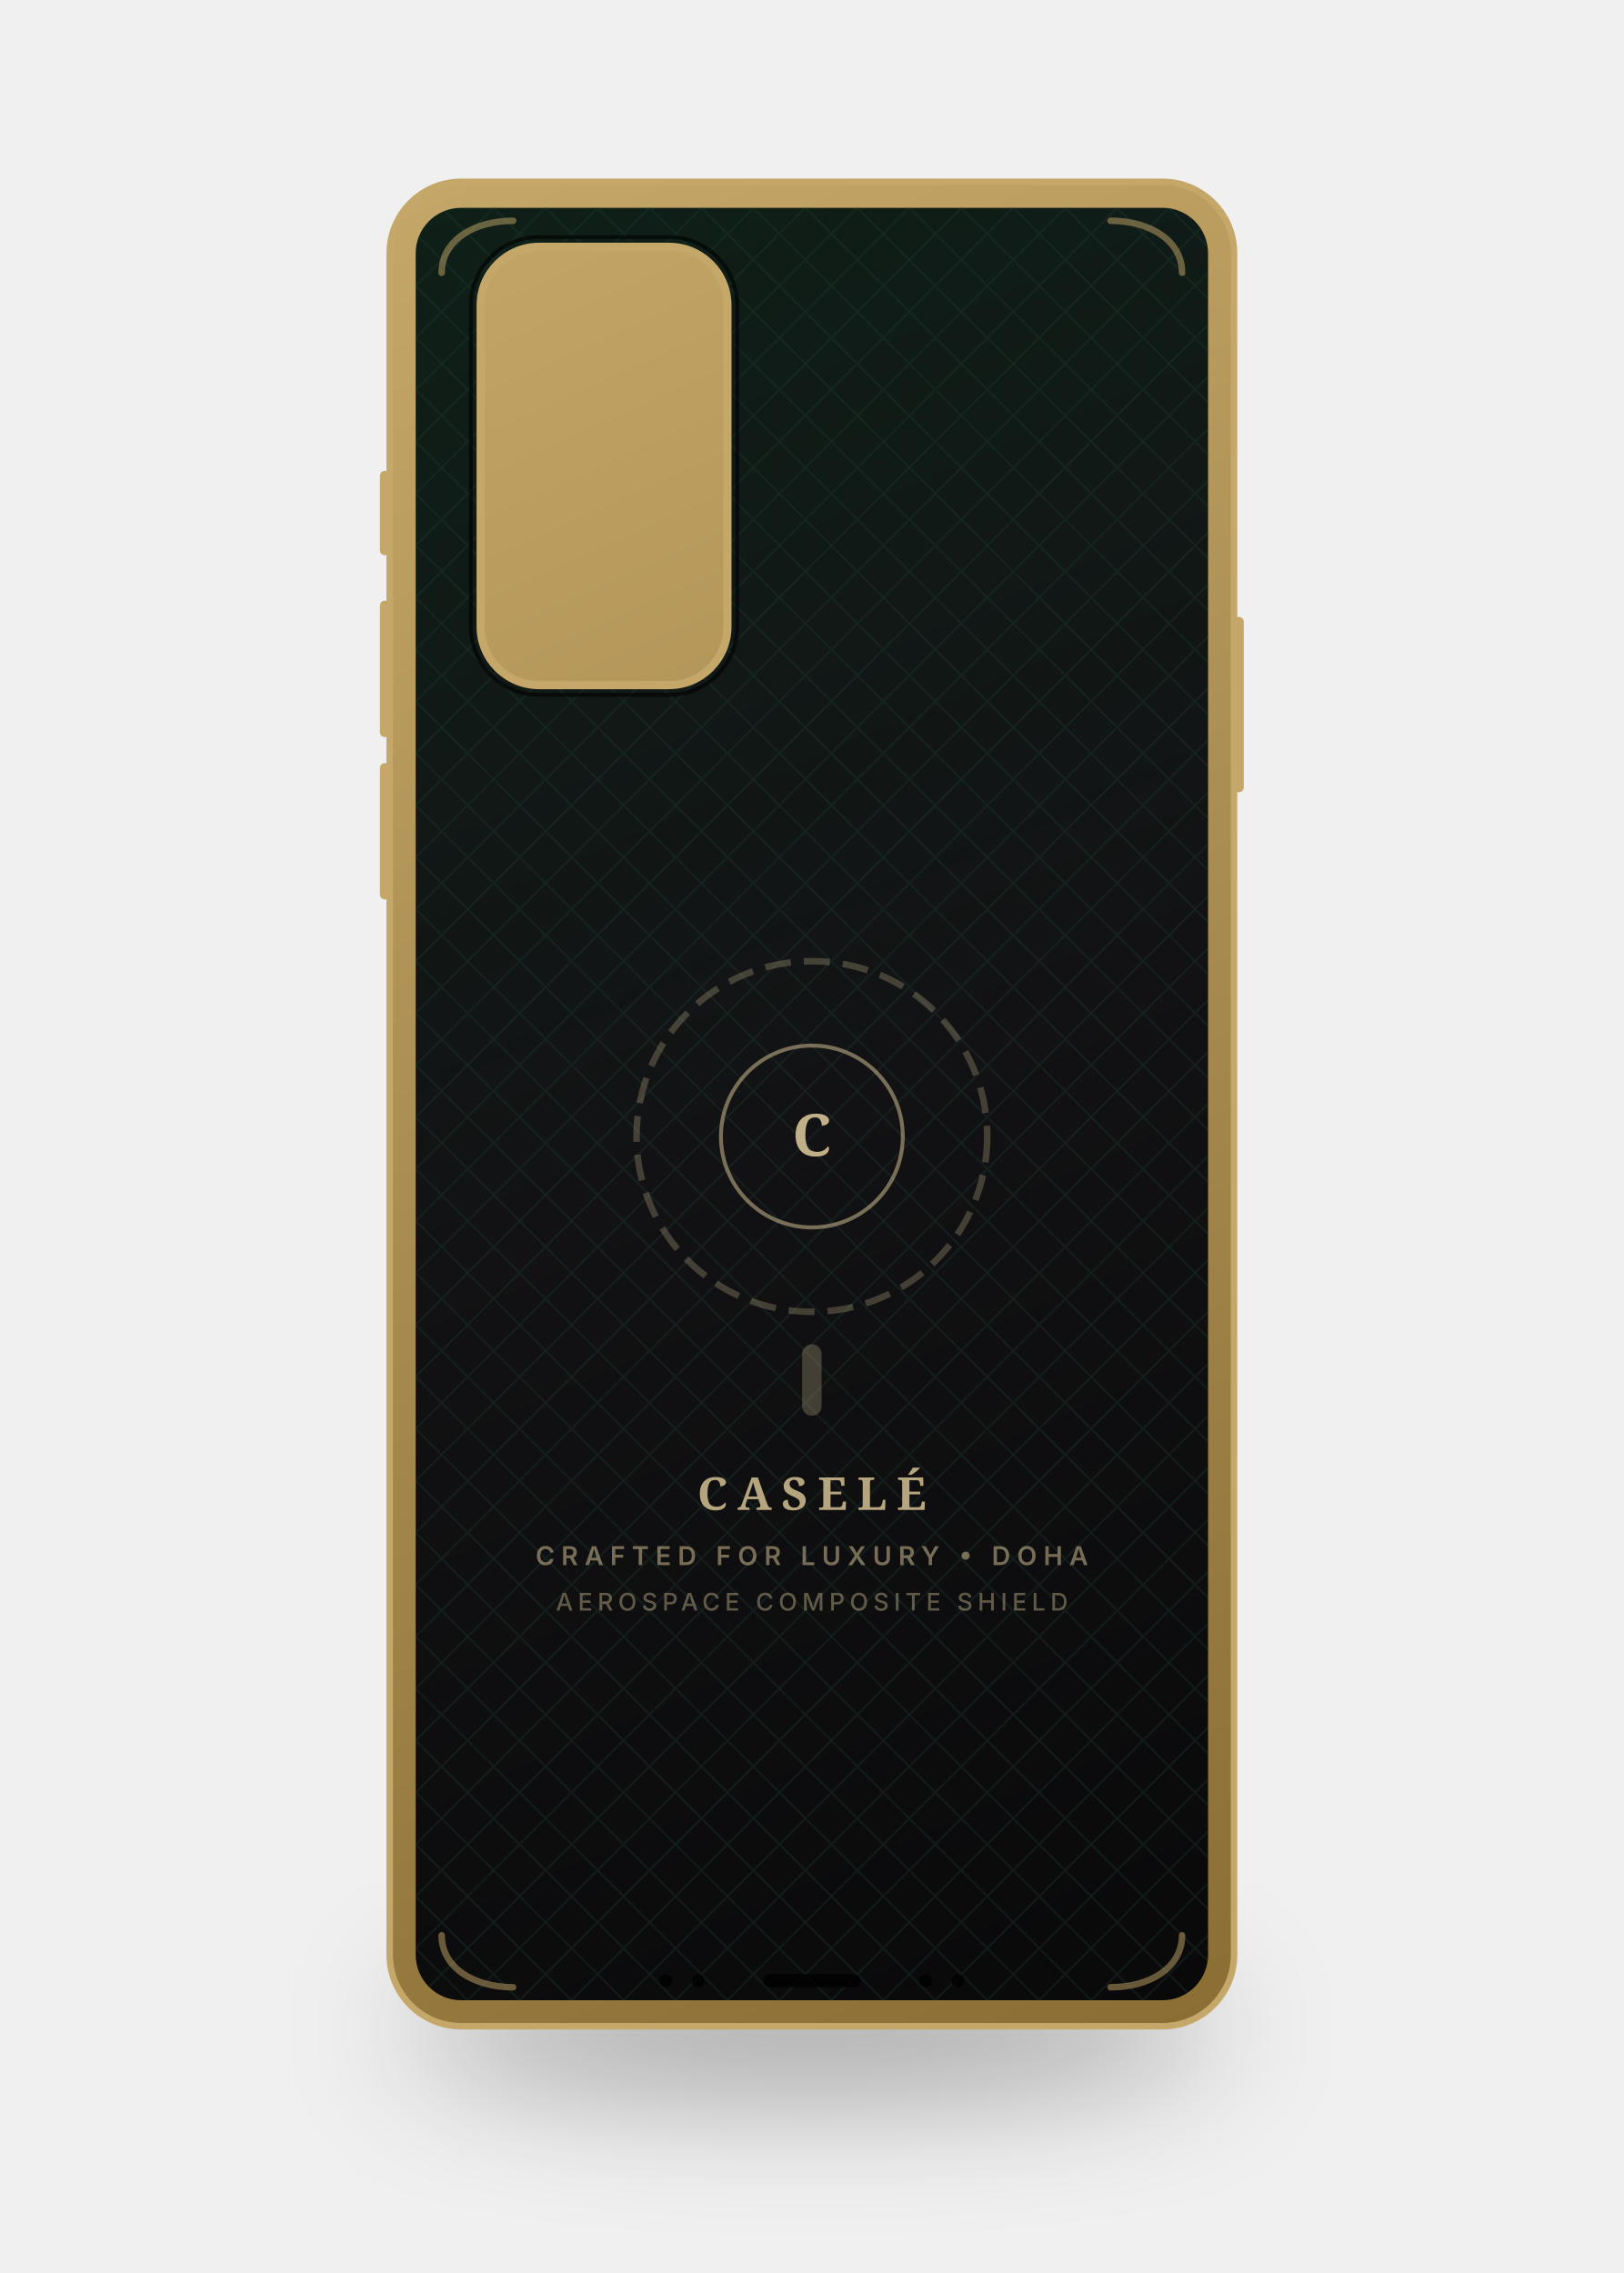
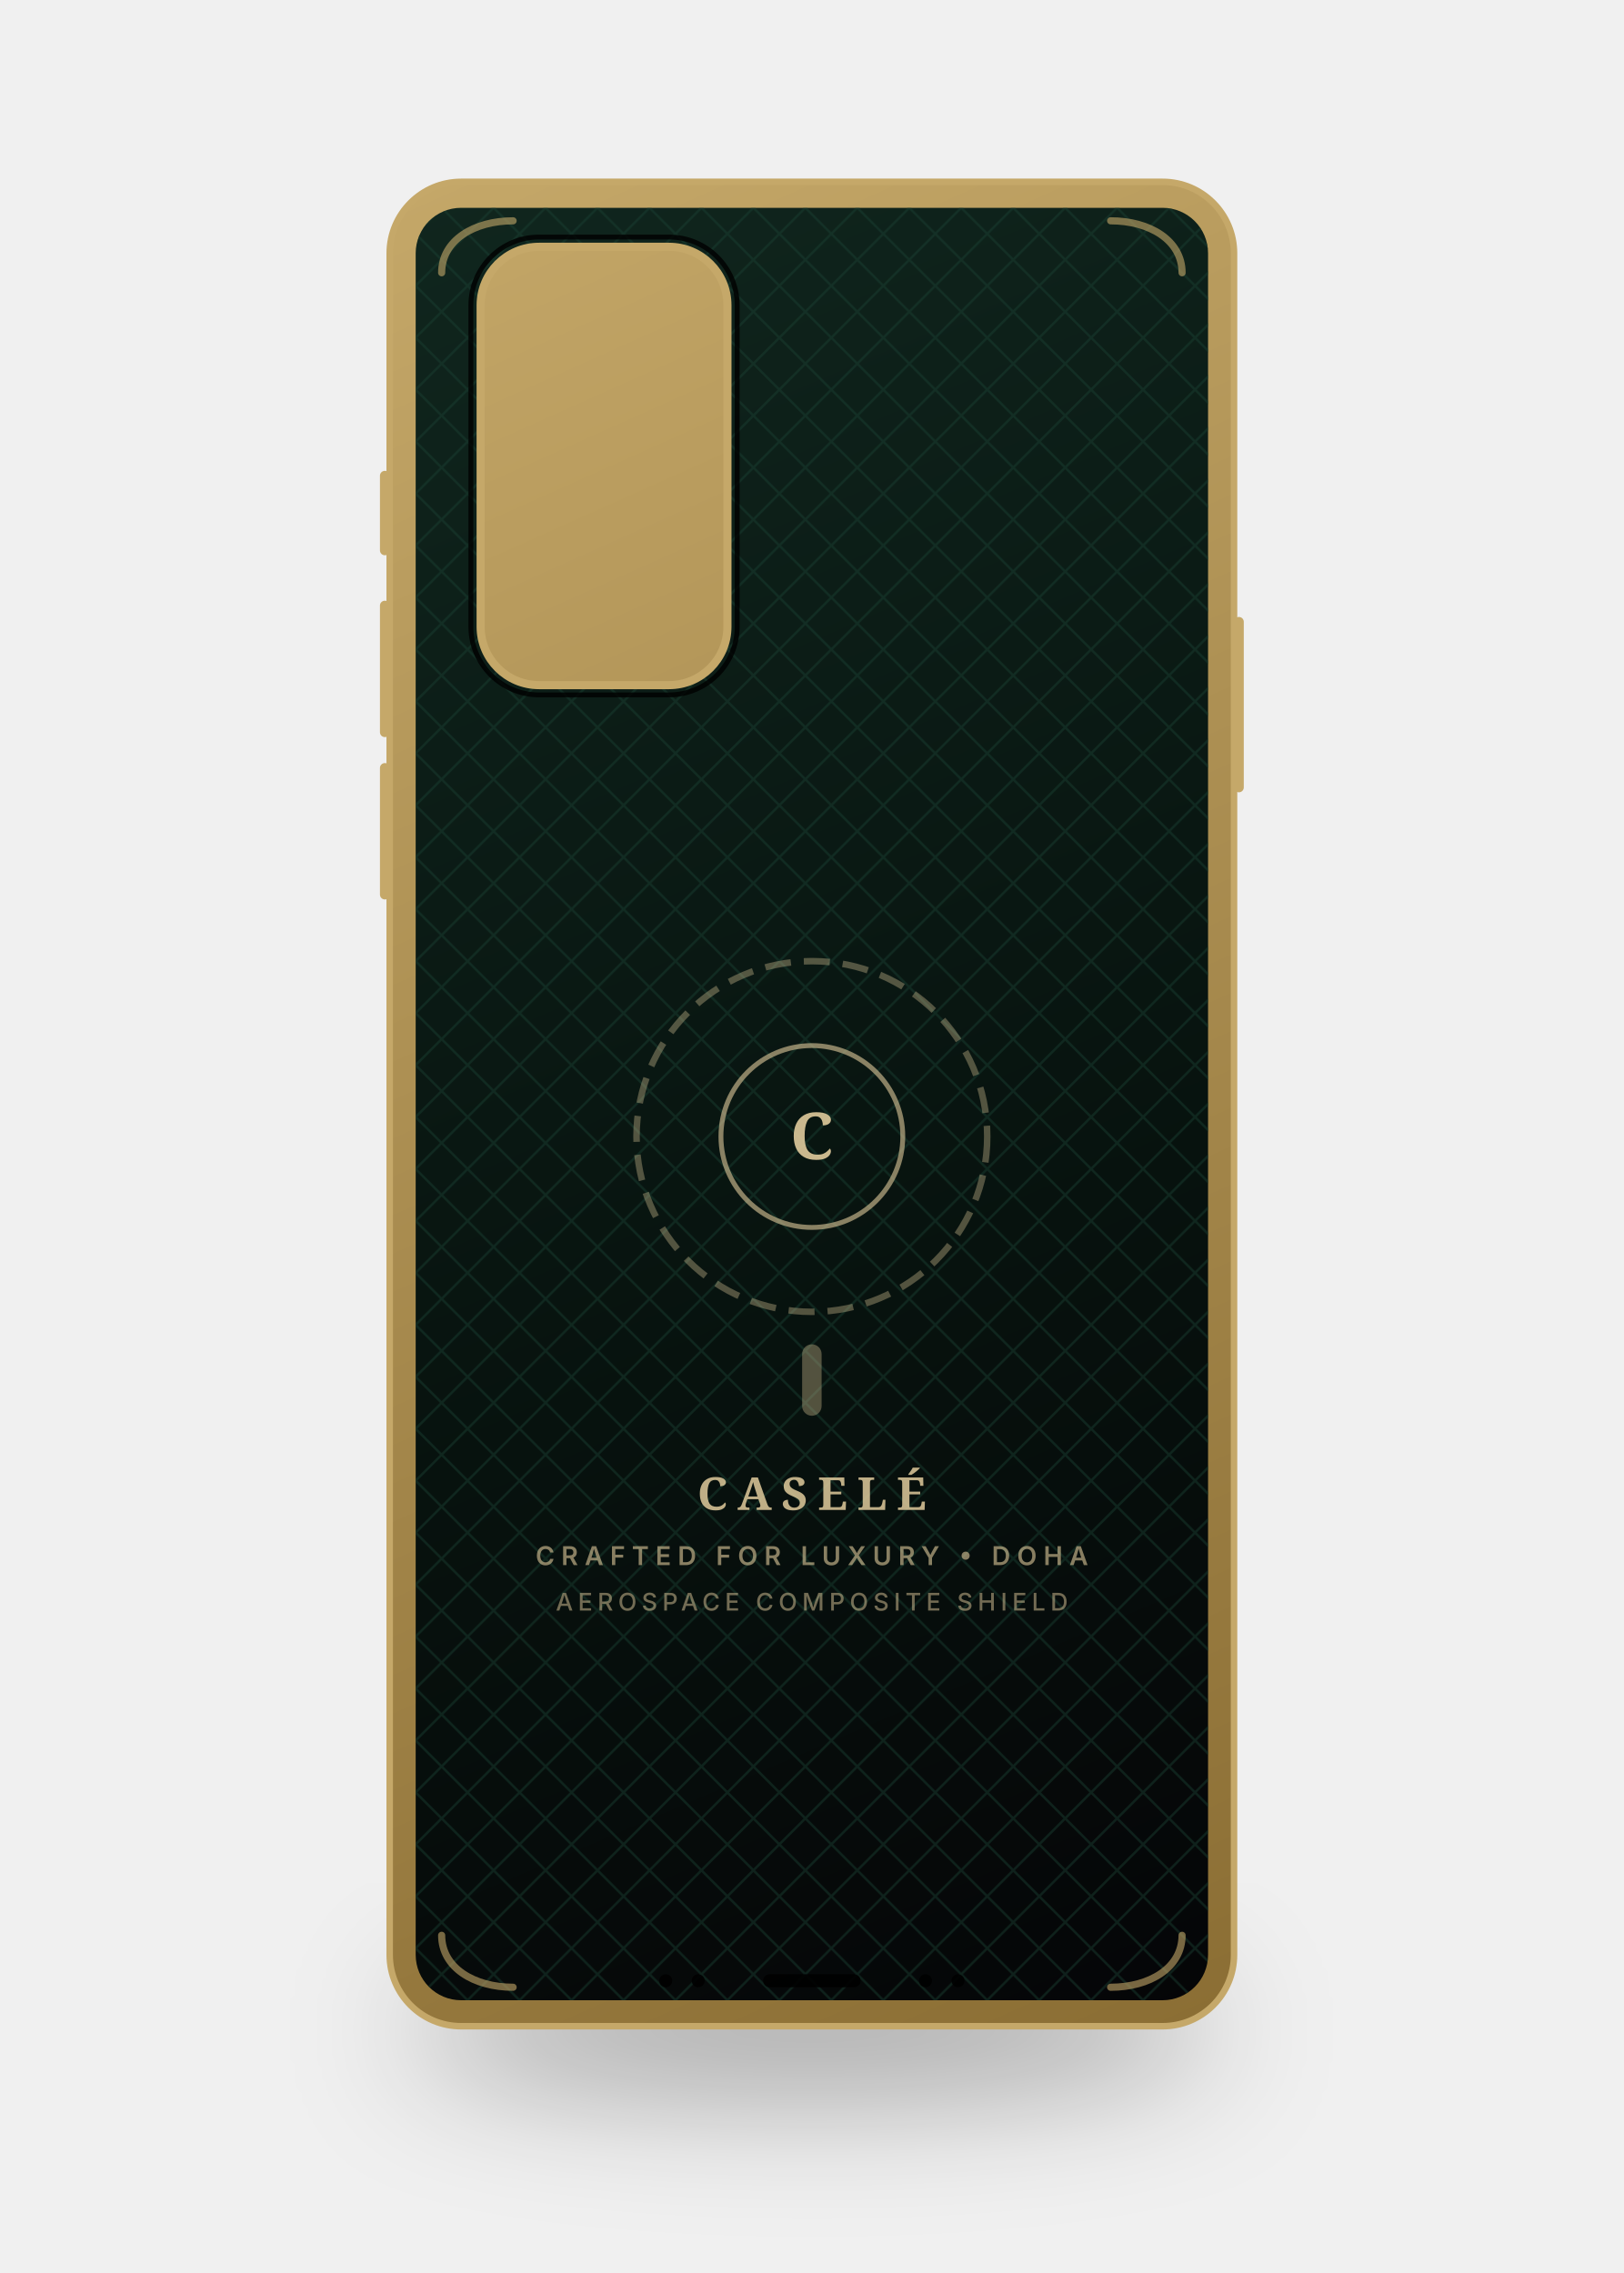
<svg xmlns="http://www.w3.org/2000/svg" viewBox="0 0 500 700" fill="none">
  <defs>
    <filter id="frontShadow_forest-green_front_samsung" x="70" y="580" width="360" height="110" filterUnits="userSpaceOnUse">
      <feGaussianBlur stdDeviation="20" />
      <feColorMatrix type="matrix" values="0 0 0 0 0   0 0 0 0 0   0 0 0 0 0  0 0 0 0.32 0" />
    </filter>
    <linearGradient id="frontRimGrad_forest-green_front_samsung" x1="120" y1="50" x2="380" y2="630" gradientUnits="userSpaceOnUse">
      <stop offset="0%" stop-color="#C5A869" />
      <stop offset="100%" stop-color="#8A6D33" />
    </linearGradient>
    <linearGradient id="microfiberBed_forest-green_front_samsung" x1="130" y1="60" x2="370" y2="620" gradientUnits="userSpaceOnUse">
-       <stop offset="0%" stop-color="#0F2018" />
-       <stop offset="50%" stop-color="#121214" />
-       <stop offset="100%" stop-color="#09090A" />
+       <stop offset="0%" stop-color="#10261E" />
+       <stop offset="60%" stop-color="#07120E" />
+       <stop offset="100%" stop-color="#050507" />
    </linearGradient>
    <pattern id="microfiberPattern_forest-green_front_samsung" width="16" height="16" patternUnits="userSpaceOnUse">
-       <path d="M8 0 L16 8 L8 16 L0 8 Z" fill="none" stroke="#1E3A2E" stroke-width="0.6" opacity="0.35" />
+       <path d="M8 0 L16 8 L8 16 L0 8 Z" fill="none" stroke="#1A4032" stroke-width="0.75" opacity="0.45" />
    </pattern>
    <mask id="cameraCutoutMask_forest-green_front_samsung">
      <rect x="0" y="0" width="500" height="700" fill="#FFFFFF" />
      <rect x="148" y="76" width="76" height="135" rx="18" fill="#000000" />
    </mask>
  </defs>
  <ellipse cx="250" cy="625" rx="125" ry="20" fill="#000000" filter="url(#frontShadow_forest-green_front_samsung)" />
  <rect x="120" y="56" width="260" height="568" rx="22" fill="url(#frontRimGrad_forest-green_front_samsung)" stroke="#C5A869" stroke-width="2" />
  <rect x="117" y="145" width="3" height="26" rx="1.5" fill="#C5A869" />
  <rect x="117" y="185" width="3" height="42" rx="1.5" fill="#C5A869" />
  <rect x="117" y="235" width="3" height="42" rx="1.5" fill="#C5A869" />
  <rect x="380" y="190" width="3" height="54" rx="1.5" fill="#C5A869" />
  <g mask="url(#cameraCutoutMask_forest-green_front_samsung)">
    <rect x="128" y="64" width="244" height="552" rx="14" fill="url(#microfiberBed_forest-green_front_samsung)" />
    <rect x="128" y="64" width="244" height="552" rx="14" fill="url(#microfiberPattern_forest-green_front_samsung)" />
-     <path d="M136 84 C 136 74, 146 68, 158 68" stroke="#C5A869" stroke-width="2" stroke-linecap="round" fill="none" opacity="0.5" />
-     <path d="M364 84 C 364 74, 354 68, 342 68" stroke="#C5A869" stroke-width="2" stroke-linecap="round" fill="none" opacity="0.5" />
-     <path d="M136 596 C 136 606, 146 612, 158 612" stroke="#C5A869" stroke-width="2" stroke-linecap="round" fill="none" opacity="0.5" />
-     <path d="M364 596 C 364 606, 354 612, 342 612" stroke="#C5A869" stroke-width="2" stroke-linecap="round" fill="none" opacity="0.5" />
-     <g opacity="0.25">
+     <path d="M136 84 C 136 74, 146 68, 158 68" stroke="#C5A869" stroke-width="2.2" stroke-linecap="round" fill="none" opacity="0.6" />
+     <path d="M364 84 C 364 74, 354 68, 342 68" stroke="#C5A869" stroke-width="2.2" stroke-linecap="round" fill="none" opacity="0.6" />
+     <path d="M136 596 C 136 606, 146 612, 158 612" stroke="#C5A869" stroke-width="2.2" stroke-linecap="round" fill="none" opacity="0.6" />
+     <path d="M364 596 C 364 606, 354 612, 342 612" stroke="#C5A869" stroke-width="2.2" stroke-linecap="round" fill="none" opacity="0.6" />
+     <g opacity="0.35">
      <circle cx="250" cy="350" r="54" stroke="#DFCA9B" stroke-width="2" stroke-dasharray="8 4" fill="none" />
      <rect x="247" y="414" width="6" height="22" rx="3" fill="#DFCA9B" />
    </g>
-     <circle cx="250" cy="350" r="28" stroke="#DFCA9B" stroke-width="1.2" fill="none" opacity="0.5" />
-     <text x="250" y="356" text-anchor="middle" font-family="'Cinzel', serif" font-size="18" font-weight="700" fill="#DFCA9B" opacity="0.85">C</text>
-     <text x="250" y="465" text-anchor="middle" font-family="'Cinzel', serif" font-size="14" font-weight="700" fill="#DFCA9B" opacity="0.8" letter-spacing="3">CASELÉ</text>
-     <text x="250" y="482" text-anchor="middle" font-family="'Inter', sans-serif" font-size="8" font-weight="600" fill="#DFCA9B" opacity="0.5" letter-spacing="2">CRAFTED FOR LUXURY • DOHA</text>
-     <text x="250" y="496" text-anchor="middle" font-family="'Inter', sans-serif" font-size="7.5" font-weight="500" fill="#DFCA9B" opacity="0.4" letter-spacing="1.5">AEROSPACE COMPOSITE SHIELD</text>
-     <rect x="235" y="608" width="30" height="4" rx="2" fill="#000000" opacity="0.8" />
-     <circle cx="205" cy="610" r="2" fill="#000000" opacity="0.8" />
-     <circle cx="215" cy="610" r="2" fill="#000000" opacity="0.8" />
-     <circle cx="285" cy="610" r="2" fill="#000000" opacity="0.8" />
-     <circle cx="295" cy="610" r="2" fill="#000000" opacity="0.8" />
+     <circle cx="250" cy="350" r="28" stroke="#DFCA9B" stroke-width="1.5" fill="none" opacity="0.6" />
+     <text x="250" y="357" text-anchor="middle" font-family="'Cinzel', serif" font-size="20" font-weight="700" fill="#DFCA9B" opacity="0.9">C</text>
+     <text x="250" y="465" text-anchor="middle" font-family="'Cinzel', serif" font-size="14" font-weight="700" fill="#DFCA9B" opacity="0.85" letter-spacing="3">CASELÉ</text>
+     <text x="250" y="482" text-anchor="middle" font-family="'Inter', sans-serif" font-size="8" font-weight="600" fill="#DFCA9B" opacity="0.6" letter-spacing="2">CRAFTED FOR LUXURY • DOHA</text>
+     <text x="250" y="496" text-anchor="middle" font-family="'Inter', sans-serif" font-size="7.5" font-weight="500" fill="#DFCA9B" opacity="0.5" letter-spacing="1.5">AEROSPACE COMPOSITE SHIELD</text>
+     <rect x="235" y="608" width="30" height="4" rx="2" fill="#000000" opacity="0.9" />
+     <circle cx="205" cy="610" r="2" fill="#000000" opacity="0.9" />
+     <circle cx="215" cy="610" r="2" fill="#000000" opacity="0.9" />
+     <circle cx="285" cy="610" r="2" fill="#000000" opacity="0.9" />
+     <circle cx="295" cy="610" r="2" fill="#000000" opacity="0.9" />
  </g>
  <rect x="148" y="76" width="76" height="135" rx="18" fill="none" stroke="#C5A869" stroke-width="2.5" />
-   <rect x="145" y="73" width="82" height="141" rx="21" fill="none" stroke="#000000" stroke-width="1.2" opacity="0.6" />
+   <rect x="145" y="73" width="82" height="141" rx="21" fill="none" stroke="#000000" stroke-width="1.5" opacity="0.8" />
</svg>
